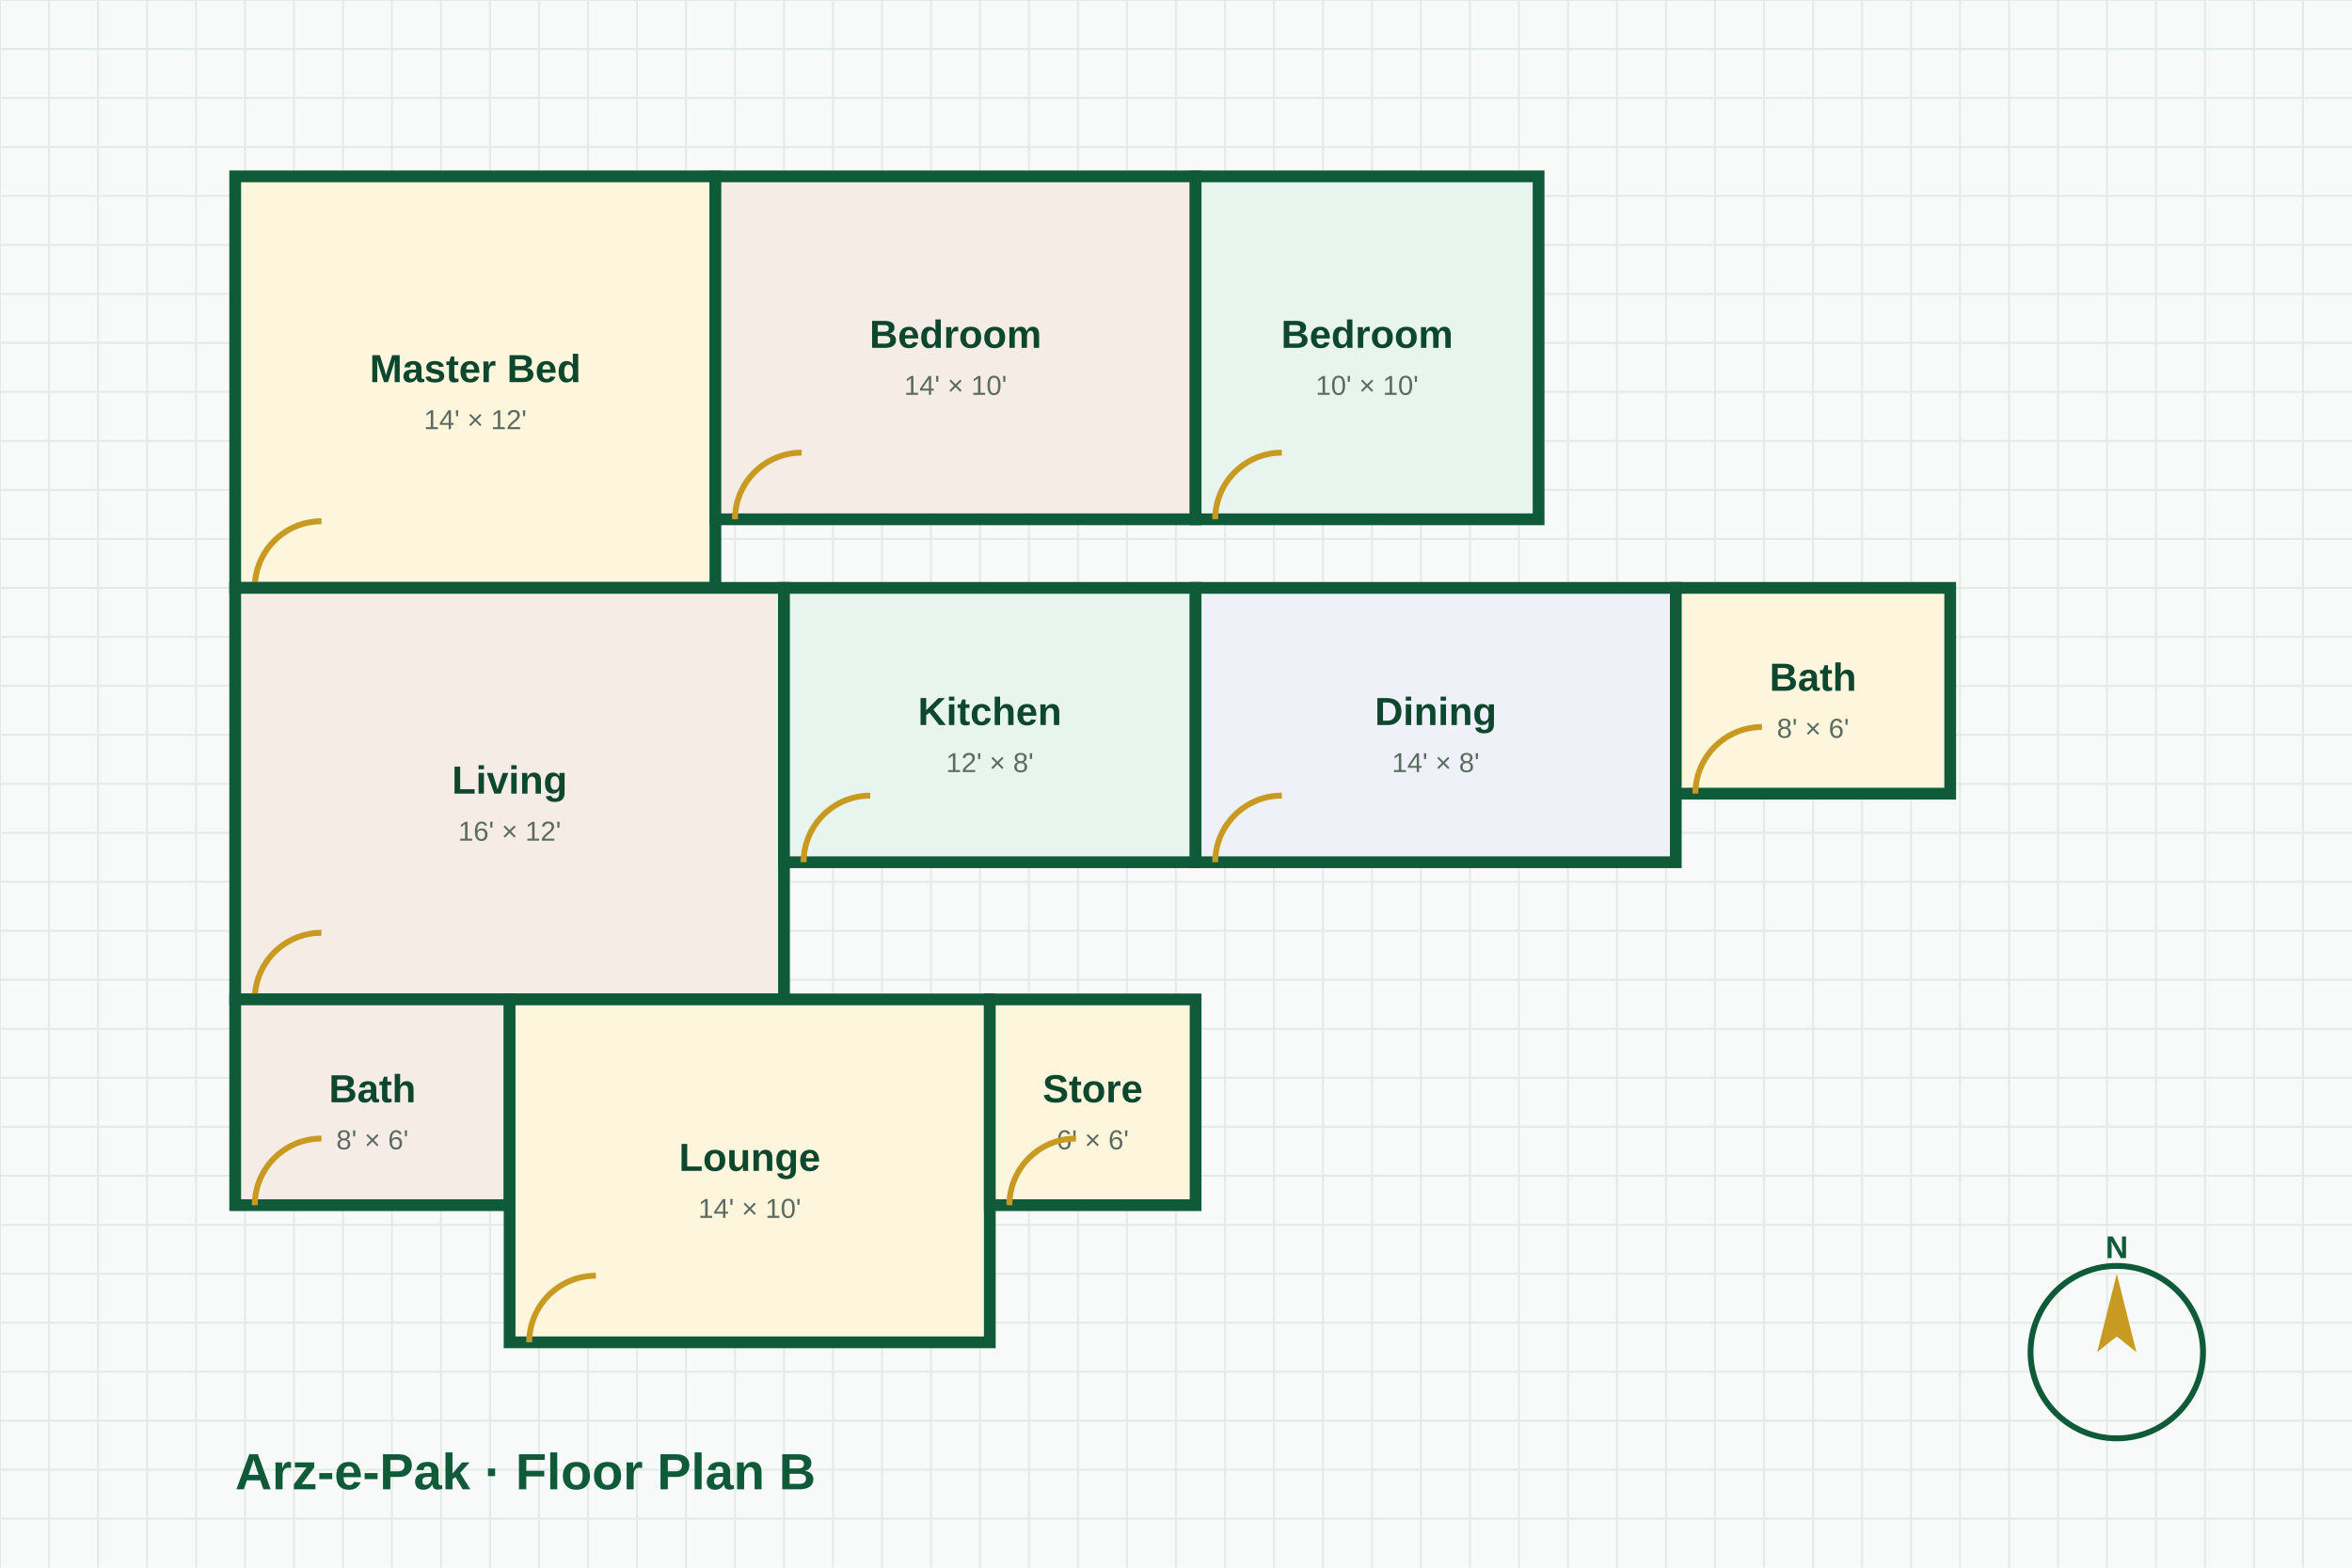
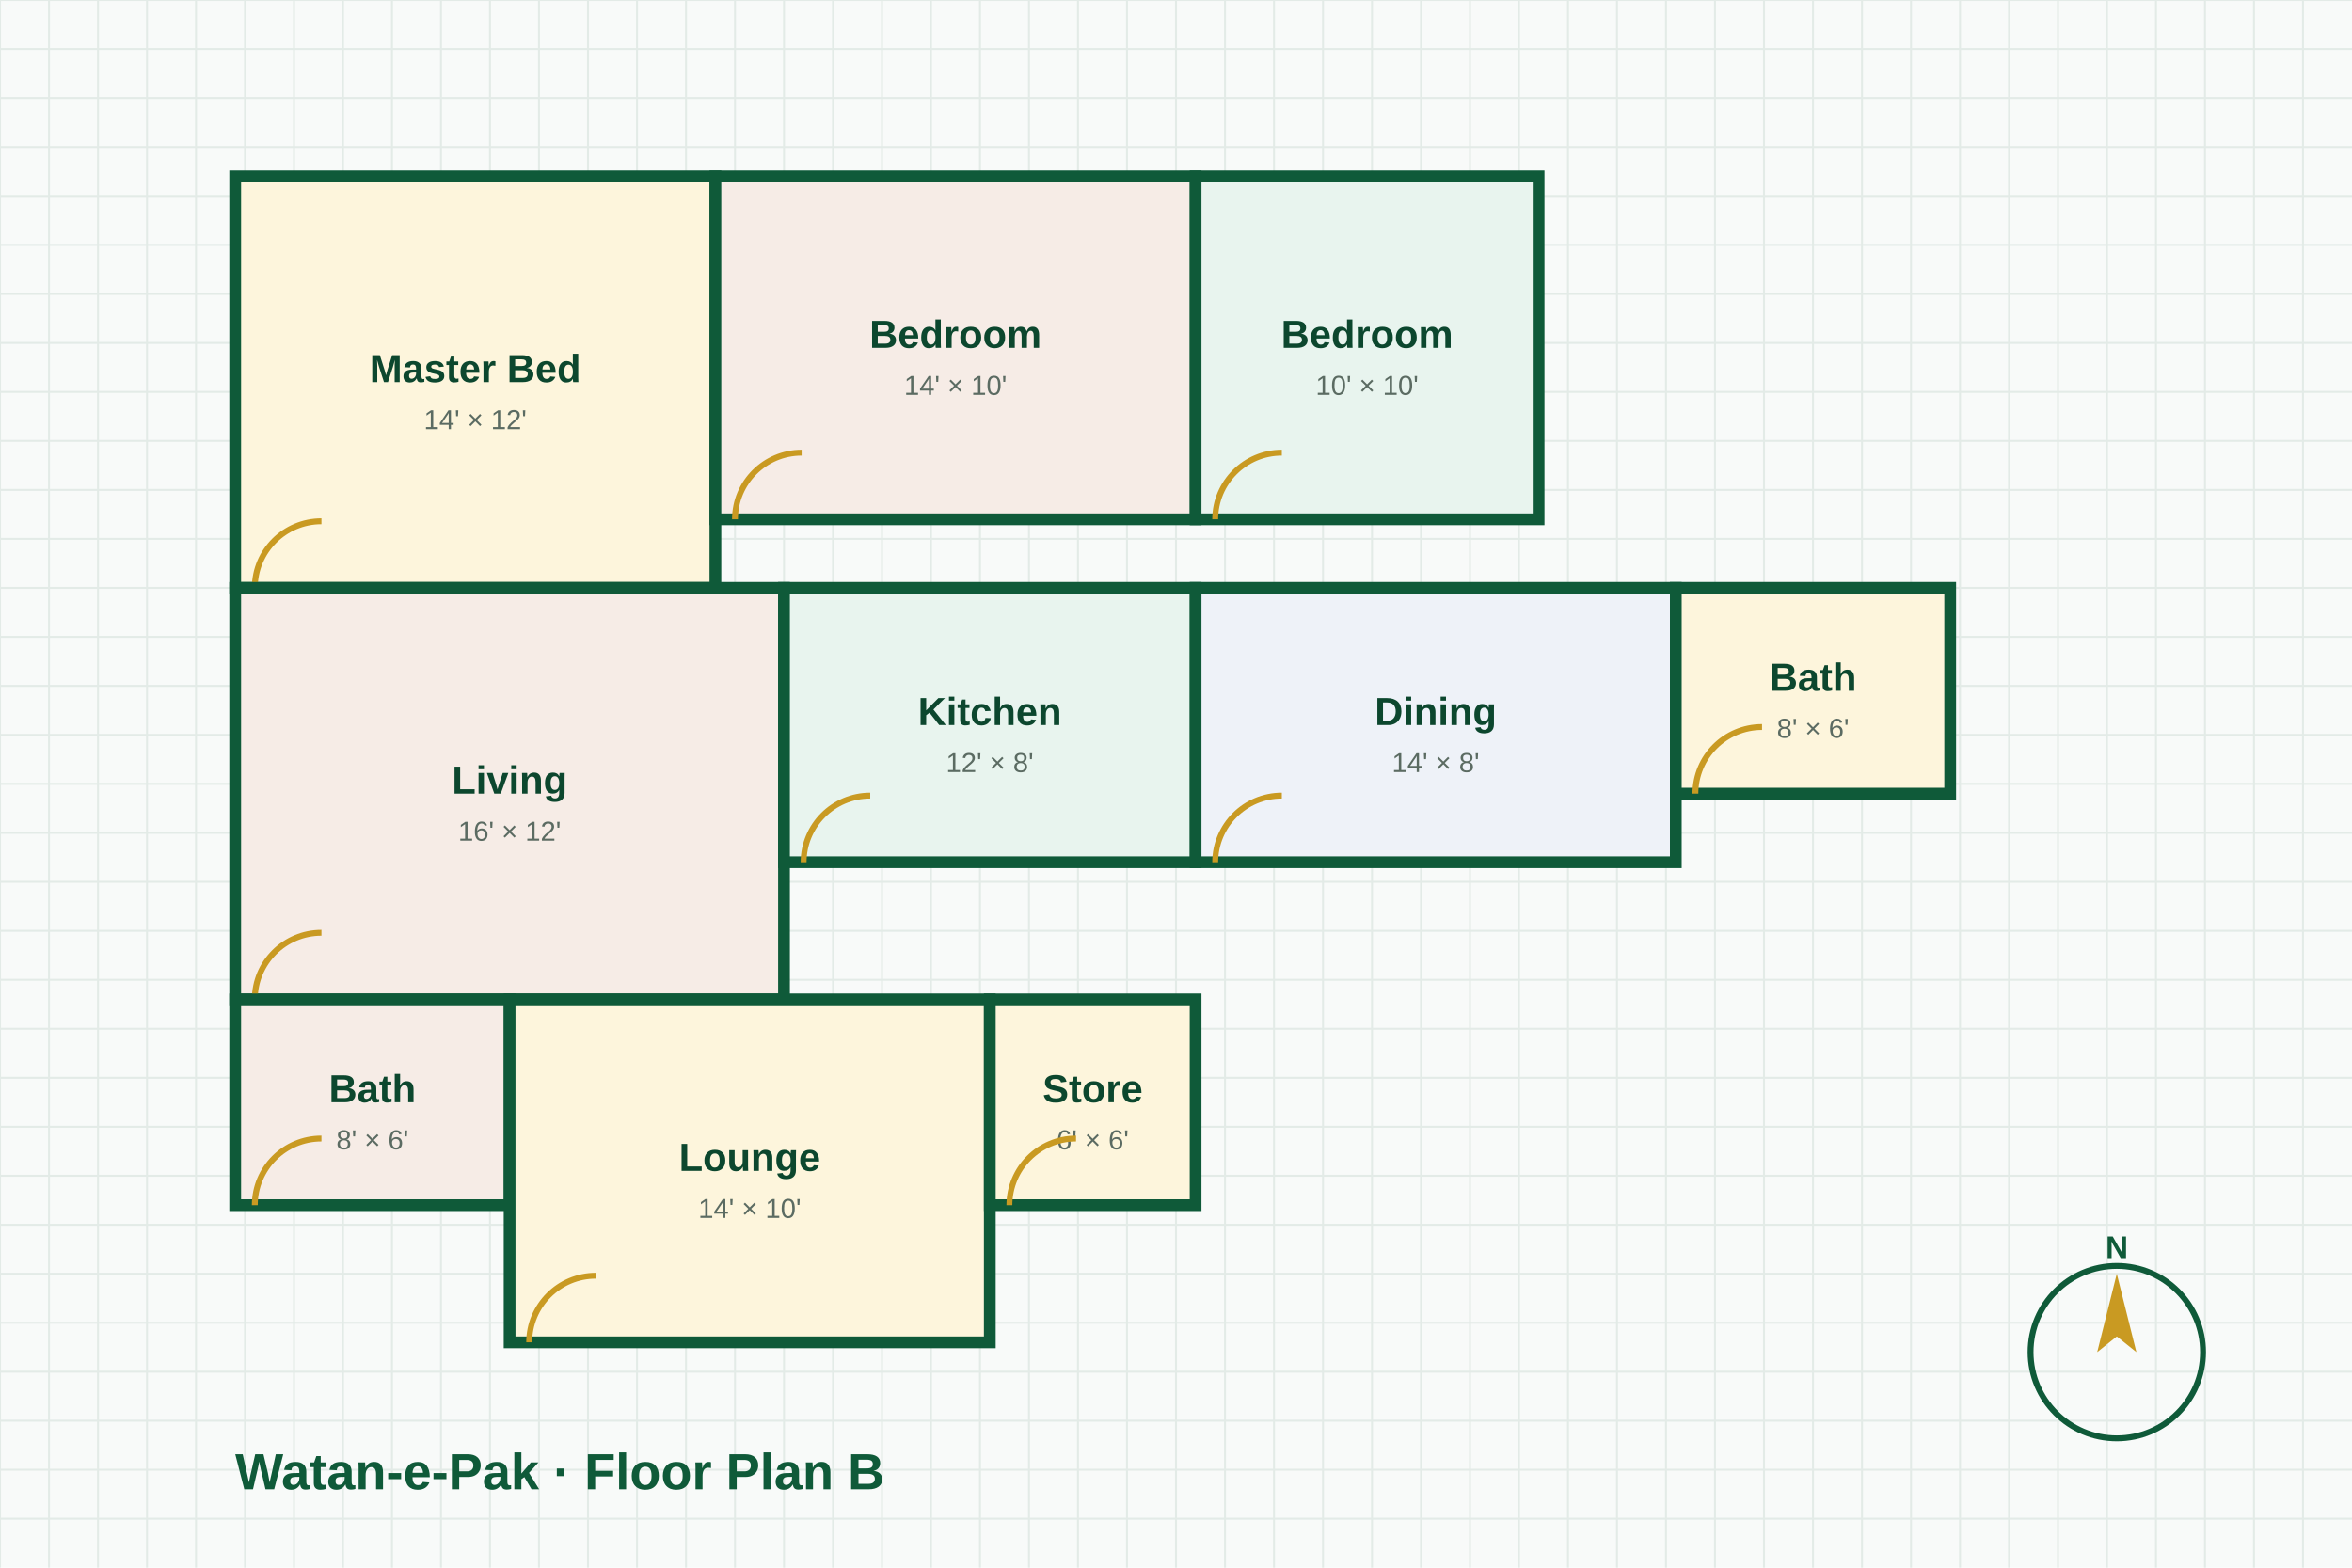
<svg xmlns="http://www.w3.org/2000/svg" viewBox="0 0 1200 800" width="1200" height="800" preserveAspectRatio="xMidYMid slice">
  <rect width="1200" height="800" fill="#f8faf9" />
  <line x1="0" y1="0" x2="0" y2="800" stroke="#e3ebe7" stroke-width="1" />
  <line x1="25" y1="0" x2="25" y2="800" stroke="#e3ebe7" stroke-width="1" />
  <line x1="50" y1="0" x2="50" y2="800" stroke="#e3ebe7" stroke-width="1" />
  <line x1="75" y1="0" x2="75" y2="800" stroke="#e3ebe7" stroke-width="1" />
  <line x1="100" y1="0" x2="100" y2="800" stroke="#e3ebe7" stroke-width="1" />
  <line x1="125" y1="0" x2="125" y2="800" stroke="#e3ebe7" stroke-width="1" />
  <line x1="150" y1="0" x2="150" y2="800" stroke="#e3ebe7" stroke-width="1" />
  <line x1="175" y1="0" x2="175" y2="800" stroke="#e3ebe7" stroke-width="1" />
  <line x1="200" y1="0" x2="200" y2="800" stroke="#e3ebe7" stroke-width="1" />
  <line x1="225" y1="0" x2="225" y2="800" stroke="#e3ebe7" stroke-width="1" />
  <line x1="250" y1="0" x2="250" y2="800" stroke="#e3ebe7" stroke-width="1" />
  <line x1="275" y1="0" x2="275" y2="800" stroke="#e3ebe7" stroke-width="1" />
  <line x1="300" y1="0" x2="300" y2="800" stroke="#e3ebe7" stroke-width="1" />
  <line x1="325" y1="0" x2="325" y2="800" stroke="#e3ebe7" stroke-width="1" />
  <line x1="350" y1="0" x2="350" y2="800" stroke="#e3ebe7" stroke-width="1" />
  <line x1="375" y1="0" x2="375" y2="800" stroke="#e3ebe7" stroke-width="1" />
  <line x1="400" y1="0" x2="400" y2="800" stroke="#e3ebe7" stroke-width="1" />
  <line x1="425" y1="0" x2="425" y2="800" stroke="#e3ebe7" stroke-width="1" />
  <line x1="450" y1="0" x2="450" y2="800" stroke="#e3ebe7" stroke-width="1" />
  <line x1="475" y1="0" x2="475" y2="800" stroke="#e3ebe7" stroke-width="1" />
  <line x1="500" y1="0" x2="500" y2="800" stroke="#e3ebe7" stroke-width="1" />
  <line x1="525" y1="0" x2="525" y2="800" stroke="#e3ebe7" stroke-width="1" />
  <line x1="550" y1="0" x2="550" y2="800" stroke="#e3ebe7" stroke-width="1" />
  <line x1="575" y1="0" x2="575" y2="800" stroke="#e3ebe7" stroke-width="1" />
  <line x1="600" y1="0" x2="600" y2="800" stroke="#e3ebe7" stroke-width="1" />
  <line x1="625" y1="0" x2="625" y2="800" stroke="#e3ebe7" stroke-width="1" />
  <line x1="650" y1="0" x2="650" y2="800" stroke="#e3ebe7" stroke-width="1" />
  <line x1="675" y1="0" x2="675" y2="800" stroke="#e3ebe7" stroke-width="1" />
  <line x1="700" y1="0" x2="700" y2="800" stroke="#e3ebe7" stroke-width="1" />
  <line x1="725" y1="0" x2="725" y2="800" stroke="#e3ebe7" stroke-width="1" />
  <line x1="750" y1="0" x2="750" y2="800" stroke="#e3ebe7" stroke-width="1" />
  <line x1="775" y1="0" x2="775" y2="800" stroke="#e3ebe7" stroke-width="1" />
  <line x1="800" y1="0" x2="800" y2="800" stroke="#e3ebe7" stroke-width="1" />
  <line x1="825" y1="0" x2="825" y2="800" stroke="#e3ebe7" stroke-width="1" />
  <line x1="850" y1="0" x2="850" y2="800" stroke="#e3ebe7" stroke-width="1" />
  <line x1="875" y1="0" x2="875" y2="800" stroke="#e3ebe7" stroke-width="1" />
  <line x1="900" y1="0" x2="900" y2="800" stroke="#e3ebe7" stroke-width="1" />
  <line x1="925" y1="0" x2="925" y2="800" stroke="#e3ebe7" stroke-width="1" />
  <line x1="950" y1="0" x2="950" y2="800" stroke="#e3ebe7" stroke-width="1" />
  <line x1="975" y1="0" x2="975" y2="800" stroke="#e3ebe7" stroke-width="1" />
  <line x1="1000" y1="0" x2="1000" y2="800" stroke="#e3ebe7" stroke-width="1" />
  <line x1="1025" y1="0" x2="1025" y2="800" stroke="#e3ebe7" stroke-width="1" />
  <line x1="1050" y1="0" x2="1050" y2="800" stroke="#e3ebe7" stroke-width="1" />
  <line x1="1075" y1="0" x2="1075" y2="800" stroke="#e3ebe7" stroke-width="1" />
  <line x1="1100" y1="0" x2="1100" y2="800" stroke="#e3ebe7" stroke-width="1" />
  <line x1="1125" y1="0" x2="1125" y2="800" stroke="#e3ebe7" stroke-width="1" />
  <line x1="1150" y1="0" x2="1150" y2="800" stroke="#e3ebe7" stroke-width="1" />
  <line x1="1175" y1="0" x2="1175" y2="800" stroke="#e3ebe7" stroke-width="1" />
  <line x1="0" y1="0" x2="1200" y2="0" stroke="#e3ebe7" stroke-width="1" />
  <line x1="0" y1="25" x2="1200" y2="25" stroke="#e3ebe7" stroke-width="1" />
  <line x1="0" y1="50" x2="1200" y2="50" stroke="#e3ebe7" stroke-width="1" />
  <line x1="0" y1="75" x2="1200" y2="75" stroke="#e3ebe7" stroke-width="1" />
  <line x1="0" y1="100" x2="1200" y2="100" stroke="#e3ebe7" stroke-width="1" />
  <line x1="0" y1="125" x2="1200" y2="125" stroke="#e3ebe7" stroke-width="1" />
  <line x1="0" y1="150" x2="1200" y2="150" stroke="#e3ebe7" stroke-width="1" />
  <line x1="0" y1="175" x2="1200" y2="175" stroke="#e3ebe7" stroke-width="1" />
  <line x1="0" y1="200" x2="1200" y2="200" stroke="#e3ebe7" stroke-width="1" />
  <line x1="0" y1="225" x2="1200" y2="225" stroke="#e3ebe7" stroke-width="1" />
  <line x1="0" y1="250" x2="1200" y2="250" stroke="#e3ebe7" stroke-width="1" />
  <line x1="0" y1="275" x2="1200" y2="275" stroke="#e3ebe7" stroke-width="1" />
  <line x1="0" y1="300" x2="1200" y2="300" stroke="#e3ebe7" stroke-width="1" />
  <line x1="0" y1="325" x2="1200" y2="325" stroke="#e3ebe7" stroke-width="1" />
  <line x1="0" y1="350" x2="1200" y2="350" stroke="#e3ebe7" stroke-width="1" />
  <line x1="0" y1="375" x2="1200" y2="375" stroke="#e3ebe7" stroke-width="1" />
  <line x1="0" y1="400" x2="1200" y2="400" stroke="#e3ebe7" stroke-width="1" />
  <line x1="0" y1="425" x2="1200" y2="425" stroke="#e3ebe7" stroke-width="1" />
  <line x1="0" y1="450" x2="1200" y2="450" stroke="#e3ebe7" stroke-width="1" />
  <line x1="0" y1="475" x2="1200" y2="475" stroke="#e3ebe7" stroke-width="1" />
  <line x1="0" y1="500" x2="1200" y2="500" stroke="#e3ebe7" stroke-width="1" />
  <line x1="0" y1="525" x2="1200" y2="525" stroke="#e3ebe7" stroke-width="1" />
  <line x1="0" y1="550" x2="1200" y2="550" stroke="#e3ebe7" stroke-width="1" />
  <line x1="0" y1="575" x2="1200" y2="575" stroke="#e3ebe7" stroke-width="1" />
  <line x1="0" y1="600" x2="1200" y2="600" stroke="#e3ebe7" stroke-width="1" />
  <line x1="0" y1="625" x2="1200" y2="625" stroke="#e3ebe7" stroke-width="1" />
  <line x1="0" y1="650" x2="1200" y2="650" stroke="#e3ebe7" stroke-width="1" />
  <line x1="0" y1="675" x2="1200" y2="675" stroke="#e3ebe7" stroke-width="1" />
  <line x1="0" y1="700" x2="1200" y2="700" stroke="#e3ebe7" stroke-width="1" />
  <line x1="0" y1="725" x2="1200" y2="725" stroke="#e3ebe7" stroke-width="1" />
  <line x1="0" y1="750" x2="1200" y2="750" stroke="#e3ebe7" stroke-width="1" />
  <line x1="0" y1="775" x2="1200" y2="775" stroke="#e3ebe7" stroke-width="1" />
  <rect x="120" y="90" width="245" height="210" fill="#fdf5dc" stroke="#0f5a39" stroke-width="6" />
  <text x="242.5" y="195" text-anchor="middle" font-family="Outfit, Arial" font-size="20" font-weight="700" fill="#0c472e">Master Bed</text>
  <text x="242.5" y="219" text-anchor="middle" font-family="Arial" font-size="14" fill="#5b6b62">14' × 12'</text>
  <path d="M130 300 a34 34 0 0 1 34 -34" fill="none" stroke="#c99a22" stroke-width="3" />
  <rect x="365" y="90" width="245" height="175" fill="#f6ece6" stroke="#0f5a39" stroke-width="6" />
  <text x="487.5" y="177.5" text-anchor="middle" font-family="Outfit, Arial" font-size="20" font-weight="700" fill="#0c472e">Bedroom</text>
  <text x="487.5" y="201.5" text-anchor="middle" font-family="Arial" font-size="14" fill="#5b6b62">14' × 10'</text>
  <path d="M375 265 a34 34 0 0 1 34 -34" fill="none" stroke="#c99a22" stroke-width="3" />
  <rect x="610" y="90" width="175" height="175" fill="#e8f4ee" stroke="#0f5a39" stroke-width="6" />
  <text x="697.5" y="177.5" text-anchor="middle" font-family="Outfit, Arial" font-size="20" font-weight="700" fill="#0c472e">Bedroom</text>
  <text x="697.5" y="201.5" text-anchor="middle" font-family="Arial" font-size="14" fill="#5b6b62">10' × 10'</text>
  <path d="M620 265 a34 34 0 0 1 34 -34" fill="none" stroke="#c99a22" stroke-width="3" />
  <rect x="120" y="300" width="280" height="210" fill="#f6ece6" stroke="#0f5a39" stroke-width="6" />
  <text x="260" y="405" text-anchor="middle" font-family="Outfit, Arial" font-size="20" font-weight="700" fill="#0c472e">Living</text>
  <text x="260" y="429" text-anchor="middle" font-family="Arial" font-size="14" fill="#5b6b62">16' × 12'</text>
  <path d="M130 510 a34 34 0 0 1 34 -34" fill="none" stroke="#c99a22" stroke-width="3" />
  <rect x="400" y="300" width="210" height="140" fill="#e8f4ee" stroke="#0f5a39" stroke-width="6" />
  <text x="505" y="370" text-anchor="middle" font-family="Outfit, Arial" font-size="20" font-weight="700" fill="#0c472e">Kitchen</text>
  <text x="505" y="394" text-anchor="middle" font-family="Arial" font-size="14" fill="#5b6b62">12' × 8'</text>
  <path d="M410 440 a34 34 0 0 1 34 -34" fill="none" stroke="#c99a22" stroke-width="3" />
  <rect x="610" y="300" width="245" height="140" fill="#eef2f8" stroke="#0f5a39" stroke-width="6" />
  <text x="732.5" y="370" text-anchor="middle" font-family="Outfit, Arial" font-size="20" font-weight="700" fill="#0c472e">Dining</text>
  <text x="732.5" y="394" text-anchor="middle" font-family="Arial" font-size="14" fill="#5b6b62">14' × 8'</text>
  <path d="M620 440 a34 34 0 0 1 34 -34" fill="none" stroke="#c99a22" stroke-width="3" />
  <rect x="855" y="300" width="140" height="105" fill="#fdf5dc" stroke="#0f5a39" stroke-width="6" />
  <text x="925" y="352.5" text-anchor="middle" font-family="Outfit, Arial" font-size="20" font-weight="700" fill="#0c472e">Bath</text>
  <text x="925" y="376.5" text-anchor="middle" font-family="Arial" font-size="14" fill="#5b6b62">8' × 6'</text>
  <path d="M865 405 a34 34 0 0 1 34 -34" fill="none" stroke="#c99a22" stroke-width="3" />
  <rect x="120" y="510" width="140" height="105" fill="#f6ece6" stroke="#0f5a39" stroke-width="6" />
  <text x="190" y="562.5" text-anchor="middle" font-family="Outfit, Arial" font-size="20" font-weight="700" fill="#0c472e">Bath</text>
  <text x="190" y="586.5" text-anchor="middle" font-family="Arial" font-size="14" fill="#5b6b62">8' × 6'</text>
  <path d="M130 615 a34 34 0 0 1 34 -34" fill="none" stroke="#c99a22" stroke-width="3" />
  <rect x="260" y="510" width="245" height="175" fill="#fdf5dc" stroke="#0f5a39" stroke-width="6" />
  <text x="382.5" y="597.5" text-anchor="middle" font-family="Outfit, Arial" font-size="20" font-weight="700" fill="#0c472e">Lounge</text>
  <text x="382.5" y="621.5" text-anchor="middle" font-family="Arial" font-size="14" fill="#5b6b62">14' × 10'</text>
  <path d="M270 685 a34 34 0 0 1 34 -34" fill="none" stroke="#c99a22" stroke-width="3" />
  <rect x="505" y="510" width="105" height="105" fill="#fdf5dc" stroke="#0f5a39" stroke-width="6" />
  <text x="557.5" y="562.5" text-anchor="middle" font-family="Outfit, Arial" font-size="20" font-weight="700" fill="#0c472e">Store</text>
  <text x="557.5" y="586.5" text-anchor="middle" font-family="Arial" font-size="14" fill="#5b6b62">6' × 6'</text>
  <path d="M515 615 a34 34 0 0 1 34 -34" fill="none" stroke="#c99a22" stroke-width="3" />
-   <text x="120" y="760" font-family="Outfit, Arial" font-size="26" font-weight="800" fill="#0f5a39">Arz-e-Pak · Floor Plan B</text>
+   <text x="120" y="760" font-family="Outfit, Arial" font-size="26" font-weight="800" fill="#0f5a39">Watan-e-Pak · Floor Plan B</text>
  <g transform="translate(1080 690)">
    <circle r="44" fill="none" stroke="#0f5a39" stroke-width="3" />
    <path d="M0 -40 L10 0 L0 -8 L-10 0Z" fill="#c99a22" />
    <text y="-48" text-anchor="middle" font-family="Arial" font-size="16" font-weight="700" fill="#0f5a39">N</text>
  </g>
</svg>
